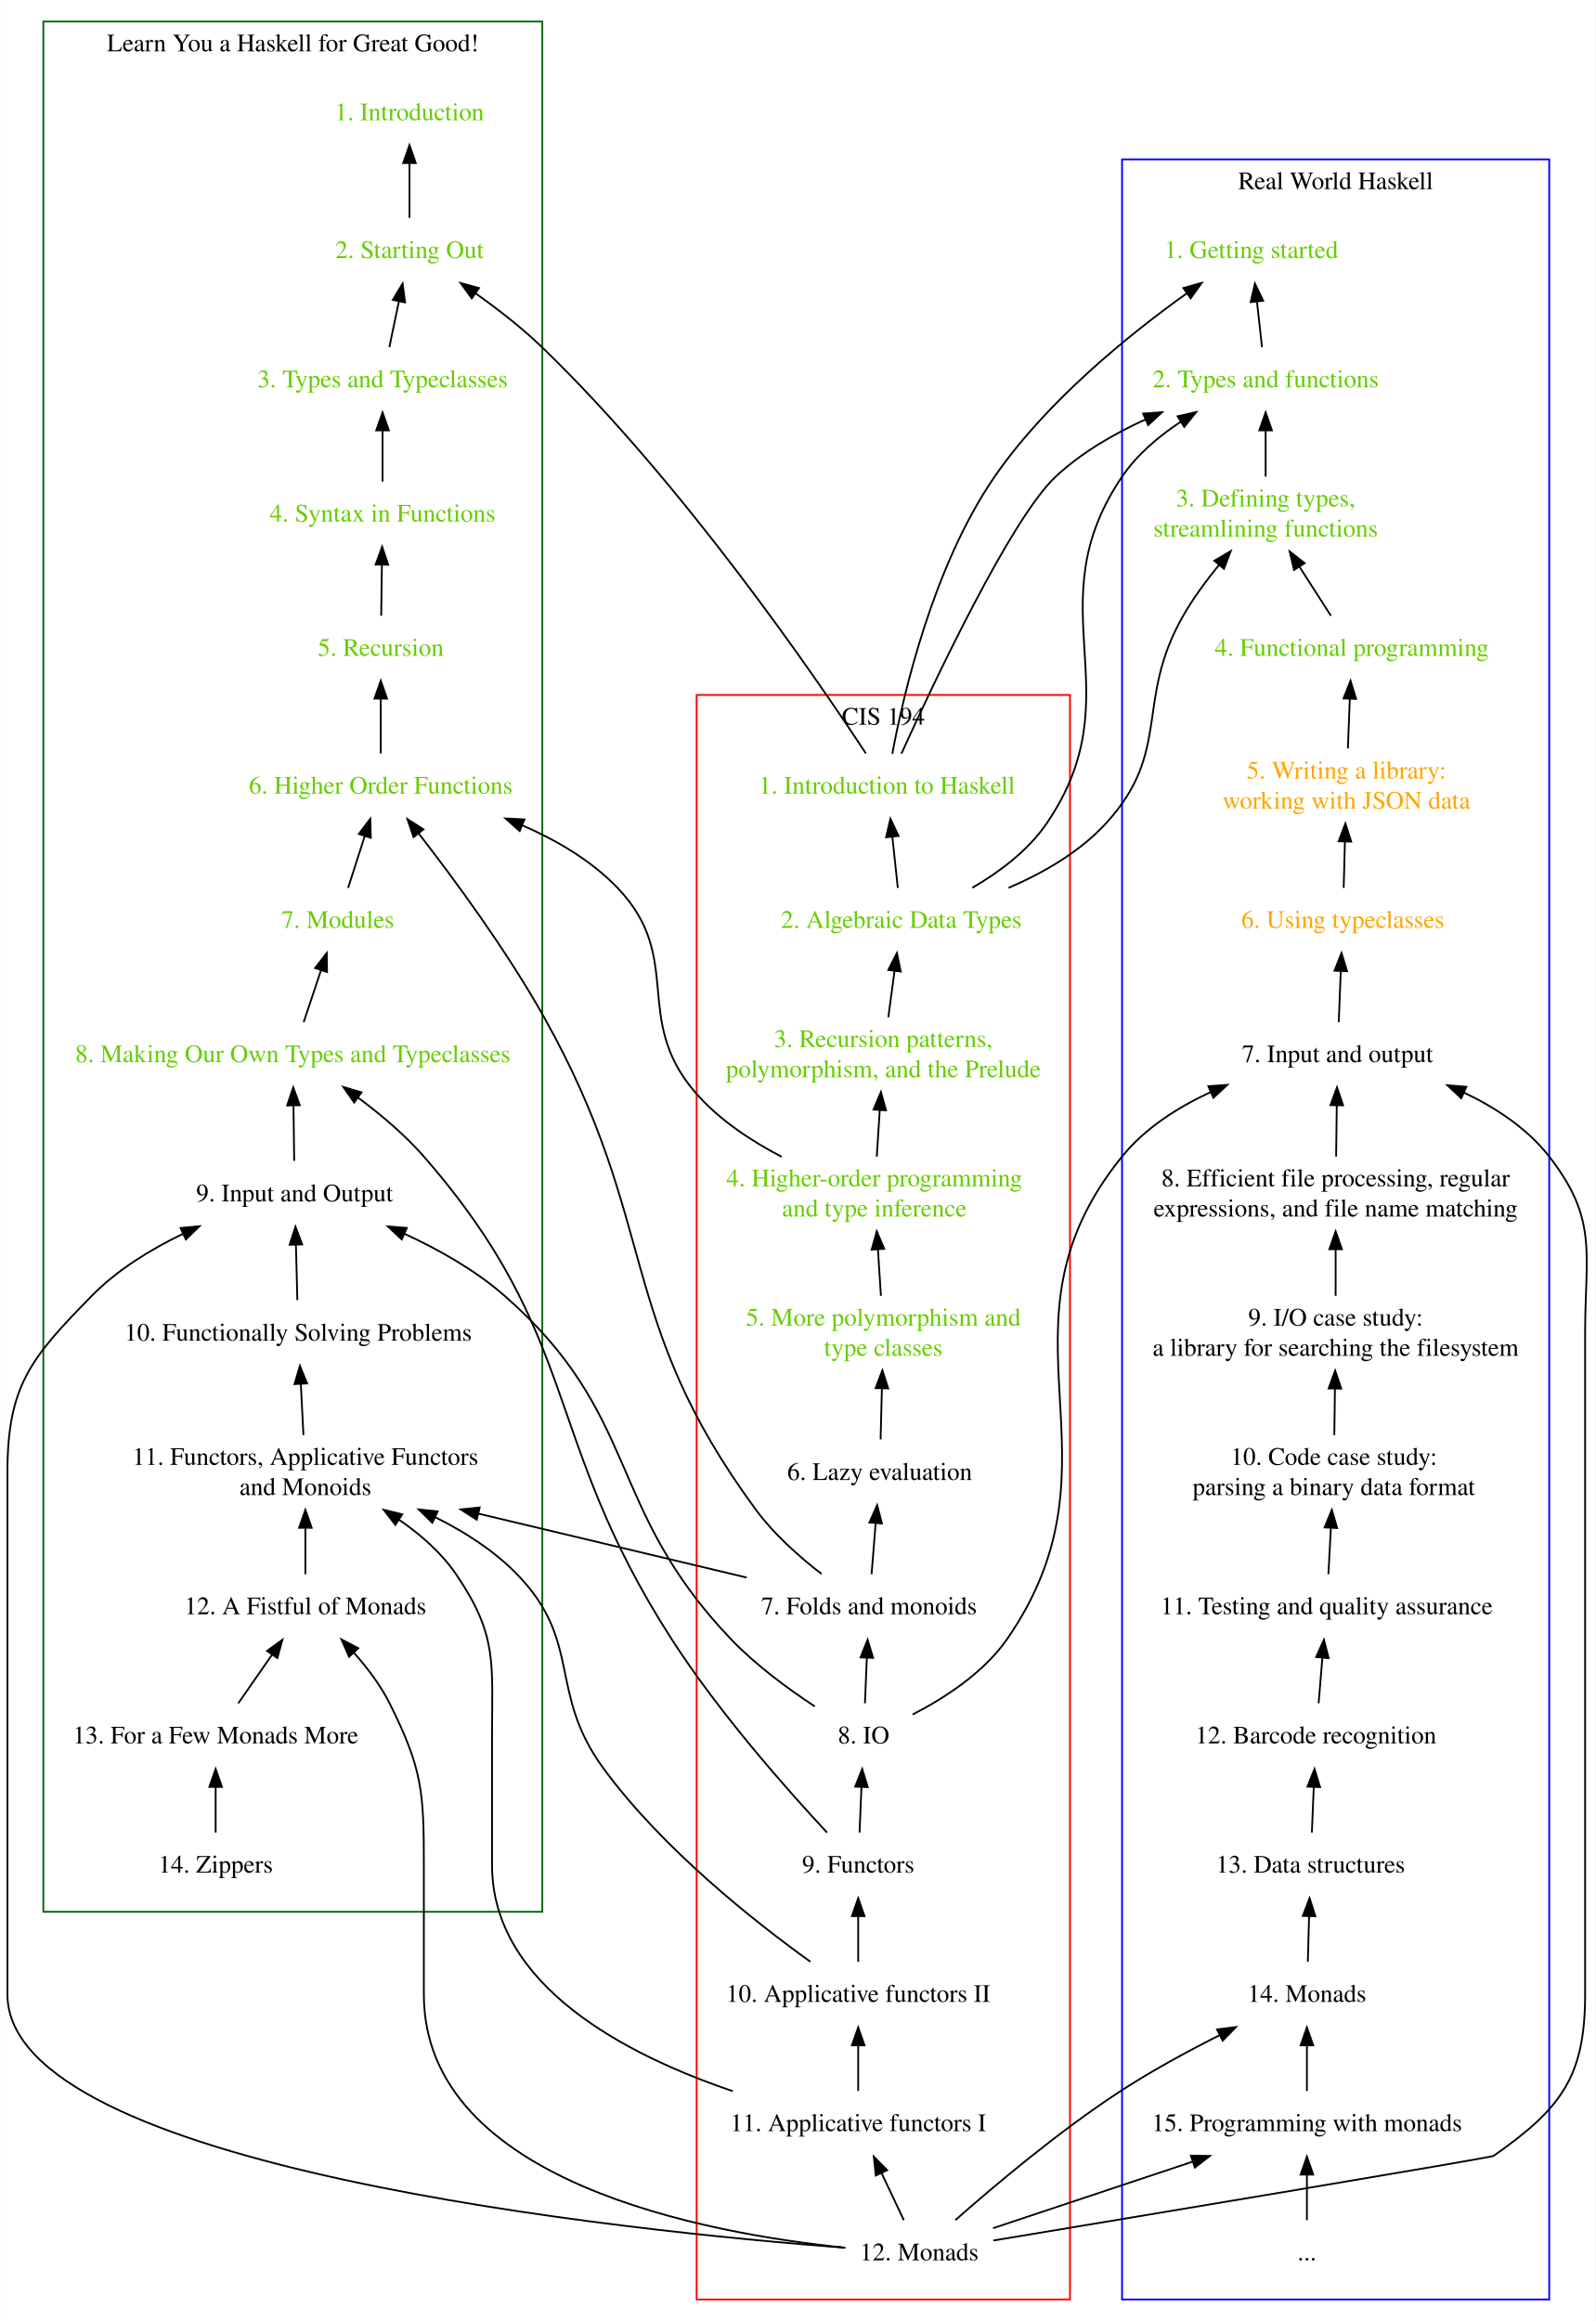
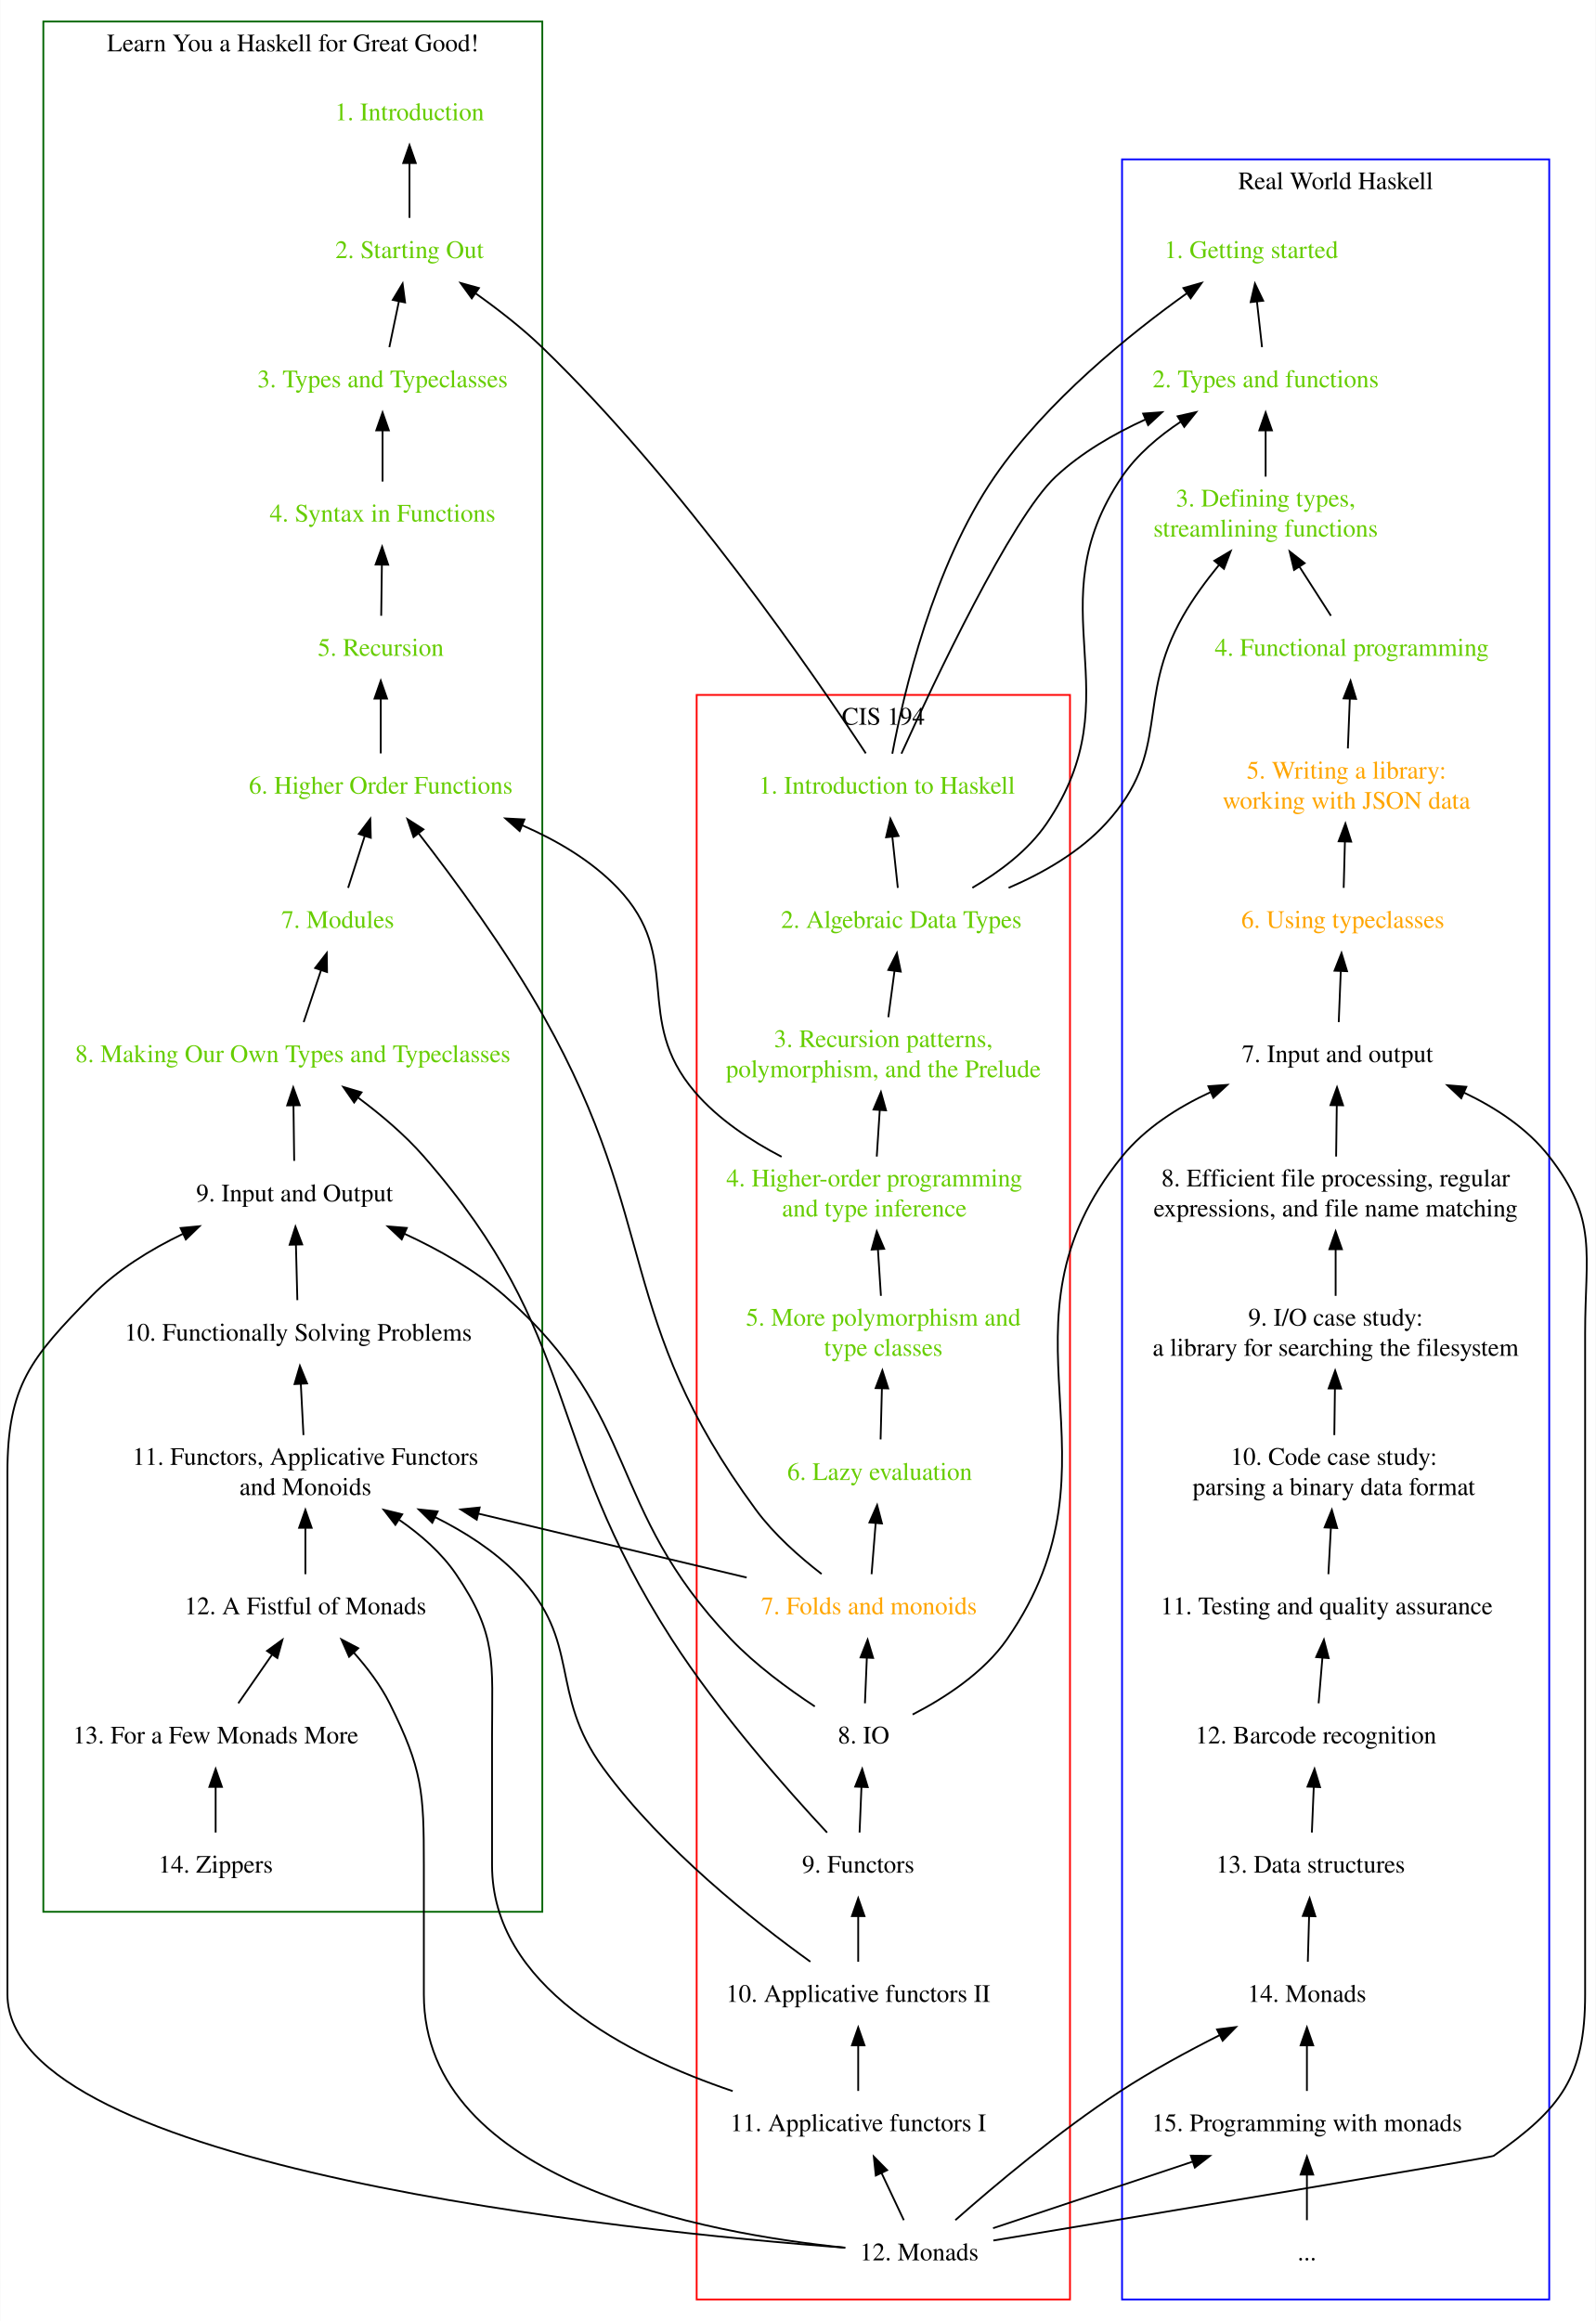
<svg xmlns="http://www.w3.org/2000/svg" width="889pt" height="1293pt" viewBox="0.00 0.00 888.85 1293.20">
  <g id="graph0" class="graph" transform="scale(1 1) rotate(0) translate(4 1289.2)">
    <polygon fill="#ffffff" stroke="transparent" points="-4,4 -4,-1289.2 884.852,-1289.2 884.852,4 -4,4" />
    <g id="clust1" class="cluster">
      <polygon fill="none" stroke="#006400" points="20,-224 20,-1277.2 298,-1277.2 298,-224 20,-224" />
      <text text-anchor="middle" x="159" y="-1260.6" font-family="Times,serif" font-size="14.00" fill="#000000">Learn You a Haskell for Great Good!</text>
    </g>
    <g id="clust2" class="cluster">
      <polygon fill="none" stroke="#ff0000" points="384,-8 384,-902 592,-902 592,-8 384,-8" />
      <text text-anchor="middle" x="488" y="-885.4" font-family="Times,serif" font-size="14.00" fill="#000000">CIS 194</text>
    </g>
    <g id="clust3" class="cluster">
      <polygon fill="none" stroke="#0000ff" points="621,-8 621,-1200.4 859,-1200.4 859,-8 621,-8" />
      <text text-anchor="middle" x="740" y="-1183.8" font-family="Times,serif" font-size="14.00" fill="#000000">Real World Haskell</text>
    </g>
    <g id="node1" class="node">
      <text text-anchor="middle" x="224" y="-1222.2" font-family="Times,serif" font-size="14.00" fill="#66cd00">1. Introduction</text>
    </g>
    <g id="node2" class="node">
      <text text-anchor="middle" x="224" y="-1145.4" font-family="Times,serif" font-size="14.00" fill="#66cd00">2. Starting Out</text>
    </g>
    <g id="edge13" class="edge">
      <path fill="none" stroke="#000000" d="M224,-1167.801C224,-1176.887 224,-1188.082 224,-1198.245" />
      <polygon fill="#000000" stroke="#000000" points="220.5,-1198.33 224,-1208.33 227.5,-1198.33 220.5,-1198.33" />
    </g>
    <g id="node3" class="node">
      <text text-anchor="middle" x="209" y="-1073.4" font-family="Times,serif" font-size="14.00" fill="#66cd00">3. Types and Typeclasses</text>
    </g>
    <g id="edge12" class="edge">
      <path fill="none" stroke="#000000" d="M212.785,-1095.769C214.389,-1103.469 216.297,-1112.626 218.08,-1121.183" />
      <polygon fill="#000000" stroke="#000000" points="214.698,-1122.111 220.164,-1131.187 221.551,-1120.683 214.698,-1122.111" />
    </g>
    <g id="node4" class="node">
      <text text-anchor="middle" x="209" y="-998.6" font-family="Times,serif" font-size="14.00" fill="#66cd00">4. Syntax in Functions</text>
    </g>
    <g id="edge11" class="edge">
      <path fill="none" stroke="#000000" d="M209,-1020.907C209,-1029.389 209,-1039.694 209,-1049.18" />
      <polygon fill="#000000" stroke="#000000" points="205.5,-1049.4 209,-1059.4 212.5,-1049.4 205.5,-1049.4" />
    </g>
    <g id="node5" class="node">
      <text text-anchor="middle" x="208" y="-923.8" font-family="Times,serif" font-size="14.00" fill="#66cd00">5. Recursion</text>
    </g>
    <g id="edge10" class="edge">
      <path fill="none" stroke="#000000" d="M208.242,-946.107C208.356,-954.589 208.493,-964.894 208.62,-974.38" />
      <polygon fill="#000000" stroke="#000000" points="205.123,-974.648 208.757,-984.601 212.123,-974.555 205.123,-974.648" />
    </g>
    <g id="node6" class="node">
      <text text-anchor="middle" x="208" y="-847" font-family="Times,serif" font-size="14.00" fill="#66cd00">6. Higher Order Functions</text>
    </g>
    <g id="edge9" class="edge">
      <path fill="none" stroke="#000000" d="M208,-869.4C208,-878.487 208,-889.682 208,-899.845" />
      <polygon fill="#000000" stroke="#000000" points="204.5,-899.93 208,-909.93 211.5,-899.93 204.5,-899.93" />
    </g>
    <g id="node7" class="node">
      <text text-anchor="middle" x="184" y="-772.2" font-family="Times,serif" font-size="14.00" fill="#66cd00">7. Modules</text>
    </g>
    <g id="edge8" class="edge">
      <path fill="none" stroke="#000000" d="M189.81,-794.507C192.59,-803.171 195.98,-813.738 199.077,-823.39" />
      <polygon fill="#000000" stroke="#000000" points="195.773,-824.548 202.161,-833 202.438,-822.409 195.773,-824.548" />
    </g>
    <g id="node8" class="node">
      <text text-anchor="middle" x="159" y="-697.4" font-family="Times,serif" font-size="14.00" fill="#66cd00">8. Making Our Own Types and Typeclasses</text>
    </g>
    <g id="edge7" class="edge">
      <path fill="none" stroke="#000000" d="M165.052,-719.707C167.948,-728.371 171.479,-738.938 174.705,-748.59" />
      <polygon fill="#000000" stroke="#000000" points="171.428,-749.826 177.917,-758.201 178.067,-747.607 171.428,-749.826" />
    </g>
    <g id="node9" class="node">
      <text text-anchor="middle" x="160" y="-619.8" font-family="Times,serif" font-size="14.00" fill="#000000">9. Input and Output</text>
    </g>
    <g id="edge6" class="edge">
      <path fill="none" stroke="#000000" d="M159.763,-642.39C159.645,-651.571 159.499,-662.883 159.367,-673.152" />
      <polygon fill="#000000" stroke="#000000" points="155.864,-673.298 159.235,-683.342 162.864,-673.388 155.864,-673.298" />
    </g>
    <g id="node10" class="node">
      <text text-anchor="middle" x="162" y="-542.2" font-family="Times,serif" font-size="14.00" fill="#000000">10. Functionally Solving Problems</text>
    </g>
    <g id="edge5" class="edge">
      <path fill="none" stroke="#000000" d="M161.526,-564.79C161.289,-573.971 160.998,-585.283 160.733,-595.552" />
      <polygon fill="#000000" stroke="#000000" points="157.23,-595.655 160.471,-605.742 164.227,-595.835 157.23,-595.655" />
    </g>
    <g id="node11" class="node">
      <text text-anchor="middle" x="166" y="-473" font-family="Times,serif" font-size="14.00" fill="#000000">11. Functors, Applicative Functors</text>
      <text text-anchor="middle" x="166" y="-456.2" font-family="Times,serif" font-size="14.00" fill="#000000">and Monoids</text>
    </g>
    <g id="edge4" class="edge">
      <path fill="none" stroke="#000000" d="M164.928,-489.595C164.477,-498.337 163.946,-508.646 163.461,-518.065" />
      <polygon fill="#000000" stroke="#000000" points="159.958,-518.024 162.939,-528.191 166.949,-518.384 159.958,-518.024" />
    </g>
    <g id="node12" class="node">
      <text text-anchor="middle" x="166" y="-389.8" font-family="Times,serif" font-size="14.00" fill="#000000">12. A Fistful of Monads</text>
    </g>
    <g id="edge3" class="edge">
      <path fill="none" stroke="#000000" d="M166,-412.107C166,-419.792 166,-428.973 166,-437.685" />
      <polygon fill="#000000" stroke="#000000" points="162.5,-437.949 166,-447.949 169.5,-437.949 162.5,-437.949" />
    </g>
    <g id="node13" class="node">
      <text text-anchor="middle" x="116" y="-317.8" font-family="Times,serif" font-size="14.00" fill="#000000">13. For a Few Monads More</text>
    </g>
    <g id="edge2" class="edge">
      <path fill="none" stroke="#000000" d="M128.617,-340.169C134.317,-348.377 141.166,-358.239 147.436,-367.268" />
      <polygon fill="#000000" stroke="#000000" points="144.634,-369.369 153.213,-375.587 150.384,-365.377 144.634,-369.369" />
    </g>
    <g id="node14" class="node">
      <text text-anchor="middle" x="116" y="-245.8" font-family="Times,serif" font-size="14.00" fill="#000000">14. Zippers</text>
    </g>
    <g id="edge1" class="edge">
      <path fill="none" stroke="#000000" d="M116,-268.169C116,-275.869 116,-285.026 116,-293.583" />
      <polygon fill="#000000" stroke="#000000" points="112.5,-293.587 116,-303.587 119.5,-293.587 112.5,-293.587" />
    </g>
    <g id="node15" class="node">
      <text text-anchor="middle" x="490" y="-847" font-family="Times,serif" font-size="14.00" fill="#66cd00">1. Introduction to Haskell</text>
    </g>
    <g id="edge40" class="edge">
      <path fill="none" stroke="#000000" d="M478.236,-869.448C450.262,-912.036 376.233,-1020.096 298,-1095.6 286.749,-1106.458 273.226,-1116.941 260.836,-1125.734" />
      <polygon fill="#000000" stroke="#000000" points="258.697,-1122.958 252.48,-1131.537 262.69,-1128.708 258.697,-1122.958" />
    </g>
    <g id="node27" class="node">
      <text text-anchor="middle" x="693" y="-1145.4" font-family="Times,serif" font-size="14.00" fill="#66cd00">1. Getting started</text>
    </g>
    <g id="edge41" class="edge">
      <path fill="none" stroke="#000000" d="M493.002,-869.256C499.173,-902.313 515.68,-973.739 550,-1023.6 579.019,-1065.759 625.176,-1102.971 657.167,-1125.823" />
      <polygon fill="#000000" stroke="#000000" points="655.188,-1128.71 665.381,-1131.599 659.214,-1122.984 655.188,-1128.71" />
    </g>
    <g id="node28" class="node">
      <text text-anchor="middle" x="701" y="-1073.4" font-family="Times,serif" font-size="14.00" fill="#66cd00">2. Types and functions</text>
    </g>
    <g id="edge42" class="edge">
      <path fill="none" stroke="#000000" d="M498.086,-869.292C515.951,-908.647 559.165,-1000.371 584,-1023.6 598.261,-1036.939 616.399,-1047.46 634.112,-1055.533" />
      <polygon fill="#000000" stroke="#000000" points="632.747,-1058.756 643.313,-1059.534 635.538,-1052.337 632.747,-1058.756" />
    </g>
    <g id="node16" class="node">
      <text text-anchor="middle" x="498" y="-772.2" font-family="Times,serif" font-size="14.00" fill="#66cd00">2. Algebraic Data Types</text>
    </g>
    <g id="edge24" class="edge">
      <path fill="none" stroke="#000000" d="M496.063,-794.507C495.156,-802.989 494.054,-813.294 493.04,-822.78" />
      <polygon fill="#000000" stroke="#000000" points="489.53,-822.685 491.947,-833 496.49,-823.429 489.53,-822.685" />
    </g>
    <g id="edge43" class="edge">
      <path fill="none" stroke="#000000" d="M537.605,-794.555C552.694,-803.352 568.717,-815.319 579,-830.4 628.502,-903.002 571.707,-950.856 621,-1023.6 629.325,-1035.885 641.464,-1046.133 653.782,-1054.283" />
      <polygon fill="#000000" stroke="#000000" points="651.957,-1057.269 662.294,-1059.589 655.66,-1051.329 651.957,-1057.269" />
    </g>
    <g id="node29" class="node">
      <text text-anchor="middle" x="701" y="-1007" font-family="Times,serif" font-size="14.00" fill="#66cd00">3. Defining types,</text>
      <text text-anchor="middle" x="701" y="-990.2" font-family="Times,serif" font-size="14.00" fill="#66cd00">streamlining functions</text>
    </g>
    <g id="edge44" class="edge">
      <path fill="none" stroke="#000000" d="M557.798,-794.517C577.181,-802.845 597.419,-814.503 612,-830.4 649.054,-870.797 627.838,-898.386 655,-946 660.575,-955.773 667.806,-965.589 674.877,-974.247" />
      <polygon fill="#000000" stroke="#000000" points="672.425,-976.768 681.549,-982.154 677.775,-972.254 672.425,-976.768" />
    </g>
    <g id="node17" class="node">
      <text text-anchor="middle" x="488" y="-705.8" font-family="Times,serif" font-size="14.00" fill="#66cd00">3. Recursion patterns,</text>
      <text text-anchor="middle" x="488" y="-689" font-family="Times,serif" font-size="14.00" fill="#66cd00">polymorphism, and the Prelude</text>
    </g>
    <g id="edge23" class="edge">
      <path fill="none" stroke="#000000" d="M490.786,-722.436C491.854,-730.426 493.091,-739.681 494.236,-748.245" />
      <polygon fill="#000000" stroke="#000000" points="490.775,-748.77 495.569,-758.218 497.713,-747.843 490.775,-748.77" />
    </g>
    <g id="node18" class="node">
      <text text-anchor="middle" x="483" y="-628.2" font-family="Times,serif" font-size="14.00" fill="#66cd00">4. Higher-order programming</text>
      <text text-anchor="middle" x="483" y="-611.4" font-family="Times,serif" font-size="14.00" fill="#66cd00">and type inference</text>
    </g>
    <g id="edge45" class="edge">
      <path fill="none" stroke="#000000" d="M431.321,-644.674C414.084,-653.648 395.985,-665.633 383,-680.8 347.891,-721.809 377.314,-755.387 340,-794.4 325.477,-809.584 306.224,-820.925 286.924,-829.308" />
      <polygon fill="#000000" stroke="#000000" points="285.389,-826.155 277.466,-833.189 288.046,-832.63 285.389,-826.155" />
    </g>
    <g id="edge22" class="edge">
      <path fill="none" stroke="#000000" d="M484.34,-644.795C484.85,-652.711 485.443,-661.911 486.001,-670.572" />
      <polygon fill="#000000" stroke="#000000" points="482.521,-670.993 486.656,-680.747 489.506,-670.543 482.521,-670.993" />
    </g>
    <g id="node19" class="node">
      <text text-anchor="middle" x="488" y="-550.6" font-family="Times,serif" font-size="14.00" fill="#66cd00">5. More polymorphism and</text>
      <text text-anchor="middle" x="488" y="-533.8" font-family="Times,serif" font-size="14.00" fill="#66cd00">type classes</text>
    </g>
    <g id="edge21" class="edge">
      <path fill="none" stroke="#000000" d="M486.66,-567.195C486.15,-575.111 485.557,-584.311 484.999,-592.972" />
      <polygon fill="#000000" stroke="#000000" points="481.494,-592.943 484.344,-603.147 488.479,-593.393 481.494,-592.943" />
    </g>
    <g id="node20" class="node">
-       <text text-anchor="middle" x="486" y="-464.6" font-family="Times,serif" font-size="14.00" fill="#000000">6. Lazy evaluation</text>
+       <text text-anchor="middle" x="486" y="-464.6" font-family="Times,serif" font-size="14.00" fill="#66cd00">6. Lazy evaluation</text>
    </g>
    <g id="edge20" class="edge">
      <path fill="none" stroke="#000000" d="M486.474,-487.19C486.693,-495.682 486.959,-505.997 487.207,-515.623" />
      <polygon fill="#000000" stroke="#000000" points="483.709,-515.773 487.466,-525.679 490.707,-515.593 483.709,-515.773" />
    </g>
    <g id="node21" class="node">
-       <text text-anchor="middle" x="480" y="-389.8" font-family="Times,serif" font-size="14.00" fill="#000000">7. Folds and monoids</text>
+       <text text-anchor="middle" x="480" y="-389.8" font-family="Times,serif" font-size="14.00" fill="#ffa500">7. Folds and monoids</text>
    </g>
    <g id="edge46" class="edge">
      <path fill="none" stroke="#000000" d="M453.596,-412.22C441.243,-421.764 427.072,-434.306 417,-448 338.345,-554.943 363.878,-606.579 299,-722.4 278.083,-759.742 248.778,-799.507 229.13,-824.812" />
      <polygon fill="#000000" stroke="#000000" points="226.273,-822.783 222.862,-832.814 231.784,-827.099 226.273,-822.783" />
    </g>
    <g id="edge47" class="edge">
      <path fill="none" stroke="#000000" d="M411.867,-410.231C368.162,-420.642 310.757,-434.317 262.408,-445.834" />
      <polygon fill="#000000" stroke="#000000" points="261.469,-442.46 252.552,-448.182 263.091,-449.269 261.469,-442.46" />
    </g>
    <g id="edge19" class="edge">
      <path fill="none" stroke="#000000" d="M481.452,-412.107C482.133,-420.589 482.959,-430.894 483.72,-440.38" />
      <polygon fill="#000000" stroke="#000000" points="480.252,-440.912 484.54,-450.601 487.229,-440.353 480.252,-440.912" />
    </g>
    <g id="node22" class="node">
      <text text-anchor="middle" x="477" y="-317.8" font-family="Times,serif" font-size="14.00" fill="#000000">8. IO</text>
    </g>
    <g id="edge48" class="edge">
      <path fill="none" stroke="#000000" d="M449.83,-338.412C434.97,-348.188 416.828,-361.496 403,-376 332.775,-449.659 353.509,-500.091 277,-567.2 260.808,-581.403 240.437,-592.908 221.251,-601.753" />
      <polygon fill="#000000" stroke="#000000" points="219.671,-598.625 211.951,-605.882 222.511,-605.023 219.671,-598.625" />
    </g>
    <g id="edge18" class="edge">
      <path fill="none" stroke="#000000" d="M477.757,-340.169C478.078,-347.869 478.459,-357.026 478.816,-365.583" />
      <polygon fill="#000000" stroke="#000000" points="475.319,-365.741 479.233,-375.587 482.313,-365.45 475.319,-365.741" />
    </g>
    <g id="node33" class="node">
      <text text-anchor="middle" x="741" y="-697.4" font-family="Times,serif" font-size="14.00" fill="#000000">7. Input and output</text>
    </g>
    <g id="edge49" class="edge">
      <path fill="none" stroke="#000000" d="M504.319,-333.92C521.943,-342.985 543.936,-357.123 557,-376 626.887,-476.981 543.663,-549.404 621,-644.8 633.79,-660.576 651.991,-672.222 670.365,-680.71" />
      <polygon fill="#000000" stroke="#000000" points="669.099,-683.977 679.666,-684.747 671.886,-677.555 669.099,-683.977" />
    </g>
    <g id="node23" class="node">
      <text text-anchor="middle" x="474" y="-245.8" font-family="Times,serif" font-size="14.00" fill="#000000">9. Functors</text>
    </g>
    <g id="edge50" class="edge">
      <path fill="none" stroke="#000000" d="M456.66,-268.13C434.702,-291.694 396.536,-334.724 370,-376 297.377,-488.96 320.3,-543.621 232,-644.8 221.448,-656.891 208.01,-668.198 195.546,-677.49" />
      <polygon fill="#000000" stroke="#000000" points="193.171,-674.889 187.121,-683.587 197.275,-680.56 193.171,-674.889" />
    </g>
    <g id="edge17" class="edge">
      <path fill="none" stroke="#000000" d="M474.757,-268.169C475.078,-275.869 475.459,-285.026 475.816,-293.583" />
      <polygon fill="#000000" stroke="#000000" points="472.319,-293.741 476.233,-303.587 479.313,-293.45 472.319,-293.741" />
    </g>
    <g id="node24" class="node">
      <text text-anchor="middle" x="474" y="-173.8" font-family="Times,serif" font-size="14.00" fill="#000000">10. Applicative functors II</text>
    </g>
    <g id="edge51" class="edge">
      <path fill="none" stroke="#000000" d="M447.342,-196.19C416.238,-218.534 364.889,-259.046 332,-304 300.985,-346.393 320.574,-374.297 284,-412 271.244,-425.15 254.828,-435.649 238.319,-443.863" />
      <polygon fill="#000000" stroke="#000000" points="236.704,-440.755 229.16,-448.194 239.697,-447.083 236.704,-440.755" />
    </g>
    <g id="edge16" class="edge">
      <path fill="none" stroke="#000000" d="M474,-196.169C474,-203.869 474,-213.026 474,-221.583" />
      <polygon fill="#000000" stroke="#000000" points="470.5,-221.587 474,-231.587 477.5,-221.587 470.5,-221.587" />
    </g>
    <g id="node25" class="node">
      <text text-anchor="middle" x="474" y="-101.8" font-family="Times,serif" font-size="14.00" fill="#000000">11. Applicative functors I</text>
    </g>
    <g id="edge52" class="edge">
      <path fill="none" stroke="#000000" d="M404.08,-124.082C345.026,-144.065 270,-182.697 270,-250 270,-250 270,-250 270,-322 270,-362.976 273.05,-378.122 250,-412 241.872,-423.946 230.321,-434.071 218.377,-442.314" />
      <polygon fill="#000000" stroke="#000000" points="216.132,-439.599 209.655,-447.983 219.947,-445.468 216.132,-439.599" />
    </g>
    <g id="edge15" class="edge">
      <path fill="none" stroke="#000000" d="M474,-124.169C474,-131.869 474,-141.026 474,-149.583" />
      <polygon fill="#000000" stroke="#000000" points="470.5,-149.587 474,-159.587 477.5,-149.587 470.5,-149.587" />
    </g>
    <g id="node26" class="node">
      <text text-anchor="middle" x="508" y="-29.8" font-family="Times,serif" font-size="14.00" fill="#000000">12. Monads</text>
    </g>
    <g id="edge53" class="edge">
      <path fill="none" stroke="#000000" d="M466.858,-36.786C345.921,-46.092 0,-81.174 0,-178 0,-178 0,-178 0,-468.8 0,-517.266 13.077,-532.586 47,-567.2 61.134,-581.622 79.697,-593.013 97.682,-601.689" />
      <polygon fill="#000000" stroke="#000000" points="96.461,-604.979 107.008,-605.98 99.387,-598.62 96.461,-604.979" />
    </g>
    <g id="edge54" class="edge">
      <path fill="none" stroke="#000000" d="M466.68,-36.858C389.685,-44.665 232,-73.42 232,-178 232,-178 232,-178 232,-250 232,-290.882 231.227,-303.407 213,-340 207.909,-350.221 200.418,-360.061 192.907,-368.477" />
      <polygon fill="#000000" stroke="#000000" points="190.352,-366.084 186.07,-375.775 195.461,-370.87 190.352,-366.084" />
    </g>
    <g id="edge14" class="edge">
      <path fill="none" stroke="#000000" d="M499.42,-52.169C495.664,-60.123 491.174,-69.631 487.02,-78.428" />
      <polygon fill="#000000" stroke="#000000" points="483.8,-77.05 482.695,-87.587 490.13,-80.039 483.8,-77.05" />
    </g>
    <g id="edge55" class="edge">
      <path fill="none" stroke="#000000" d="M549.288,-40.851C635.446,-55.163 826.571,-86.999 828,-88 865.652,-114.384 879,-132.024 879,-178 879,-178 879,-178 879,-546.4 879,-591.028 886.409,-609.582 859,-644.8 846.871,-660.385 829.388,-671.933 811.581,-680.389" />
      <polygon fill="#000000" stroke="#000000" points="809.98,-677.271 802.266,-684.534 812.826,-683.666 809.98,-677.271" />
    </g>
    <g id="node40" class="node">
      <text text-anchor="middle" x="724" y="-173.8" font-family="Times,serif" font-size="14.00" fill="#000000">14. Monads</text>
    </g>
    <g id="edge56" class="edge">
      <path fill="none" stroke="#000000" d="M528.12,-52.209C549.85,-71.375 585.943,-101.789 620,-124 637.413,-135.357 657.496,-146.251 675.342,-155.243" />
      <polygon fill="#000000" stroke="#000000" points="673.932,-158.45 684.445,-159.764 677.045,-152.181 673.932,-158.45" />
    </g>
    <g id="node41" class="node">
      <text text-anchor="middle" x="724" y="-101.8" font-family="Times,serif" font-size="14.00" fill="#000000">15. Programming with monads</text>
    </g>
    <g id="edge57" class="edge">
      <path fill="none" stroke="#000000" d="M549.136,-47.712C580.464,-58.155 624.166,-72.722 660.043,-84.681" />
      <polygon fill="#000000" stroke="#000000" points="659.345,-88.138 669.938,-87.979 661.558,-81.497 659.345,-88.138" />
    </g>
    <g id="edge39" class="edge">
      <path fill="none" stroke="#000000" d="M698.981,-1095.769C698.126,-1103.469 697.108,-1112.626 696.157,-1121.183" />
      <polygon fill="#000000" stroke="#000000" points="692.672,-1120.861 695.046,-1131.187 699.629,-1121.634 692.672,-1120.861" />
    </g>
    <g id="edge38" class="edge">
      <path fill="none" stroke="#000000" d="M701,-1023.636C701,-1031.539 701,-1040.678 701,-1049.163" />
      <polygon fill="#000000" stroke="#000000" points="697.5,-1049.418 701,-1059.418 704.5,-1049.418 697.5,-1049.418" />
    </g>
    <g id="node30" class="node">
      <text text-anchor="middle" x="749" y="-923.8" font-family="Times,serif" font-size="14.00" fill="#66cd00">4. Functional programming</text>
    </g>
    <g id="edge37" class="edge">
      <path fill="none" stroke="#000000" d="M737.38,-946.107C732.124,-954.298 725.777,-964.19 719.865,-973.402" />
      <polygon fill="#000000" stroke="#000000" points="716.836,-971.642 714.381,-981.948 722.727,-975.423 716.836,-971.642" />
    </g>
    <g id="node31" class="node">
      <text text-anchor="middle" x="746" y="-855.4" font-family="Times,serif" font-size="14.00" fill="#ffa500">5. Writing a library:</text>
      <text text-anchor="middle" x="746" y="-838.6" font-family="Times,serif" font-size="14.00" fill="#ffa500">working with JSON data</text>
    </g>
    <g id="edge36" class="edge">
      <path fill="none" stroke="#000000" d="M746.82,-872.186C747.151,-880.677 747.539,-890.609 747.895,-899.722" />
      <polygon fill="#000000" stroke="#000000" points="744.406,-900.053 748.293,-909.909 751.4,-899.78 744.406,-900.053" />
    </g>
    <g id="node32" class="node">
      <text text-anchor="middle" x="744" y="-772.2" font-family="Times,serif" font-size="14.00" fill="#ffa500">6. Using typeclasses</text>
    </g>
    <g id="edge35" class="edge">
      <path fill="none" stroke="#000000" d="M744.484,-794.507C744.69,-802.192 744.935,-811.373 745.168,-820.086" />
      <polygon fill="#000000" stroke="#000000" points="741.676,-820.446 745.442,-830.348 748.674,-820.259 741.676,-820.446" />
    </g>
    <g id="edge34" class="edge">
      <path fill="none" stroke="#000000" d="M741.726,-719.707C742.066,-728.189 742.48,-738.494 742.86,-747.98" />
      <polygon fill="#000000" stroke="#000000" points="739.372,-748.349 743.27,-758.201 746.366,-748.068 739.372,-748.349" />
    </g>
    <g id="node34" class="node">
      <text text-anchor="middle" x="740" y="-628.2" font-family="Times,serif" font-size="14.00" fill="#000000">8. Efficient file processing, regular</text>
      <text text-anchor="middle" x="740" y="-611.4" font-family="Times,serif" font-size="14.00" fill="#000000">expressions, and file name matching</text>
    </g>
    <g id="edge33" class="edge">
      <path fill="none" stroke="#000000" d="M740.268,-644.795C740.381,-653.537 740.514,-663.846 740.635,-673.265" />
      <polygon fill="#000000" stroke="#000000" points="737.137,-673.437 740.765,-683.391 744.136,-673.347 737.137,-673.437" />
    </g>
    <g id="node35" class="node">
      <text text-anchor="middle" x="740" y="-550.6" font-family="Times,serif" font-size="14.00" fill="#000000">9. I/O case study:</text>
      <text text-anchor="middle" x="740" y="-533.8" font-family="Times,serif" font-size="14.00" fill="#000000">a library for searching the filesystem</text>
    </g>
    <g id="edge32" class="edge">
      <path fill="none" stroke="#000000" d="M740,-567.195C740,-575.111 740,-584.311 740,-592.972" />
      <polygon fill="#000000" stroke="#000000" points="736.5,-593.147 740,-603.147 743.5,-593.147 736.5,-593.147" />
    </g>
    <g id="node36" class="node">
      <text text-anchor="middle" x="739" y="-473" font-family="Times,serif" font-size="14.00" fill="#000000">10. Code case study:</text>
      <text text-anchor="middle" x="739" y="-456.2" font-family="Times,serif" font-size="14.00" fill="#000000">parsing a binary data format</text>
    </g>
    <g id="edge31" class="edge">
      <path fill="none" stroke="#000000" d="M739.268,-489.595C739.37,-497.511 739.489,-506.711 739.6,-515.372" />
      <polygon fill="#000000" stroke="#000000" points="736.103,-515.593 739.731,-525.547 743.102,-515.503 736.103,-515.593" />
    </g>
    <g id="node37" class="node">
      <text text-anchor="middle" x="735" y="-389.8" font-family="Times,serif" font-size="14.00" fill="#000000">11. Testing and quality assurance</text>
    </g>
    <g id="edge30" class="edge">
      <path fill="none" stroke="#000000" d="M735.968,-412.107C736.379,-419.792 736.87,-428.973 737.336,-437.685" />
      <polygon fill="#000000" stroke="#000000" points="733.856,-438.15 737.885,-447.949 740.846,-437.776 733.856,-438.15" />
    </g>
    <g id="node38" class="node">
      <text text-anchor="middle" x="729" y="-317.8" font-family="Times,serif" font-size="14.00" fill="#000000">12. Barcode recognition</text>
    </g>
    <g id="edge29" class="edge">
      <path fill="none" stroke="#000000" d="M730.514,-340.169C731.156,-347.869 731.919,-357.026 732.632,-365.583" />
      <polygon fill="#000000" stroke="#000000" points="729.147,-365.912 733.466,-375.587 736.123,-365.331 729.147,-365.912" />
    </g>
    <g id="node39" class="node">
      <text text-anchor="middle" x="726" y="-245.8" font-family="Times,serif" font-size="14.00" fill="#000000">13. Data structures</text>
    </g>
    <g id="edge28" class="edge">
      <path fill="none" stroke="#000000" d="M726.757,-268.169C727.078,-275.869 727.459,-285.026 727.816,-293.583" />
      <polygon fill="#000000" stroke="#000000" points="724.319,-293.741 728.233,-303.587 731.313,-293.45 724.319,-293.741" />
    </g>
    <g id="edge27" class="edge">
      <path fill="none" stroke="#000000" d="M724.505,-196.169C724.719,-203.869 724.973,-213.026 725.211,-221.583" />
      <polygon fill="#000000" stroke="#000000" points="721.712,-221.688 725.489,-231.587 728.709,-221.493 721.712,-221.688" />
    </g>
    <g id="edge26" class="edge">
      <path fill="none" stroke="#000000" d="M724,-124.169C724,-131.869 724,-141.026 724,-149.583" />
      <polygon fill="#000000" stroke="#000000" points="720.5,-149.587 724,-159.587 727.5,-149.587 720.5,-149.587" />
    </g>
    <g id="node42" class="node">
      <text text-anchor="middle" x="724" y="-29.8" font-family="Times,serif" font-size="14.00" fill="#000000">...</text>
    </g>
    <g id="edge25" class="edge">
      <path fill="none" stroke="#000000" d="M724,-52.169C724,-59.869 724,-69.026 724,-77.583" />
      <polygon fill="#000000" stroke="#000000" points="720.5,-77.587 724,-87.587 727.5,-77.587 720.5,-77.587" />
    </g>
  </g>
</svg>
